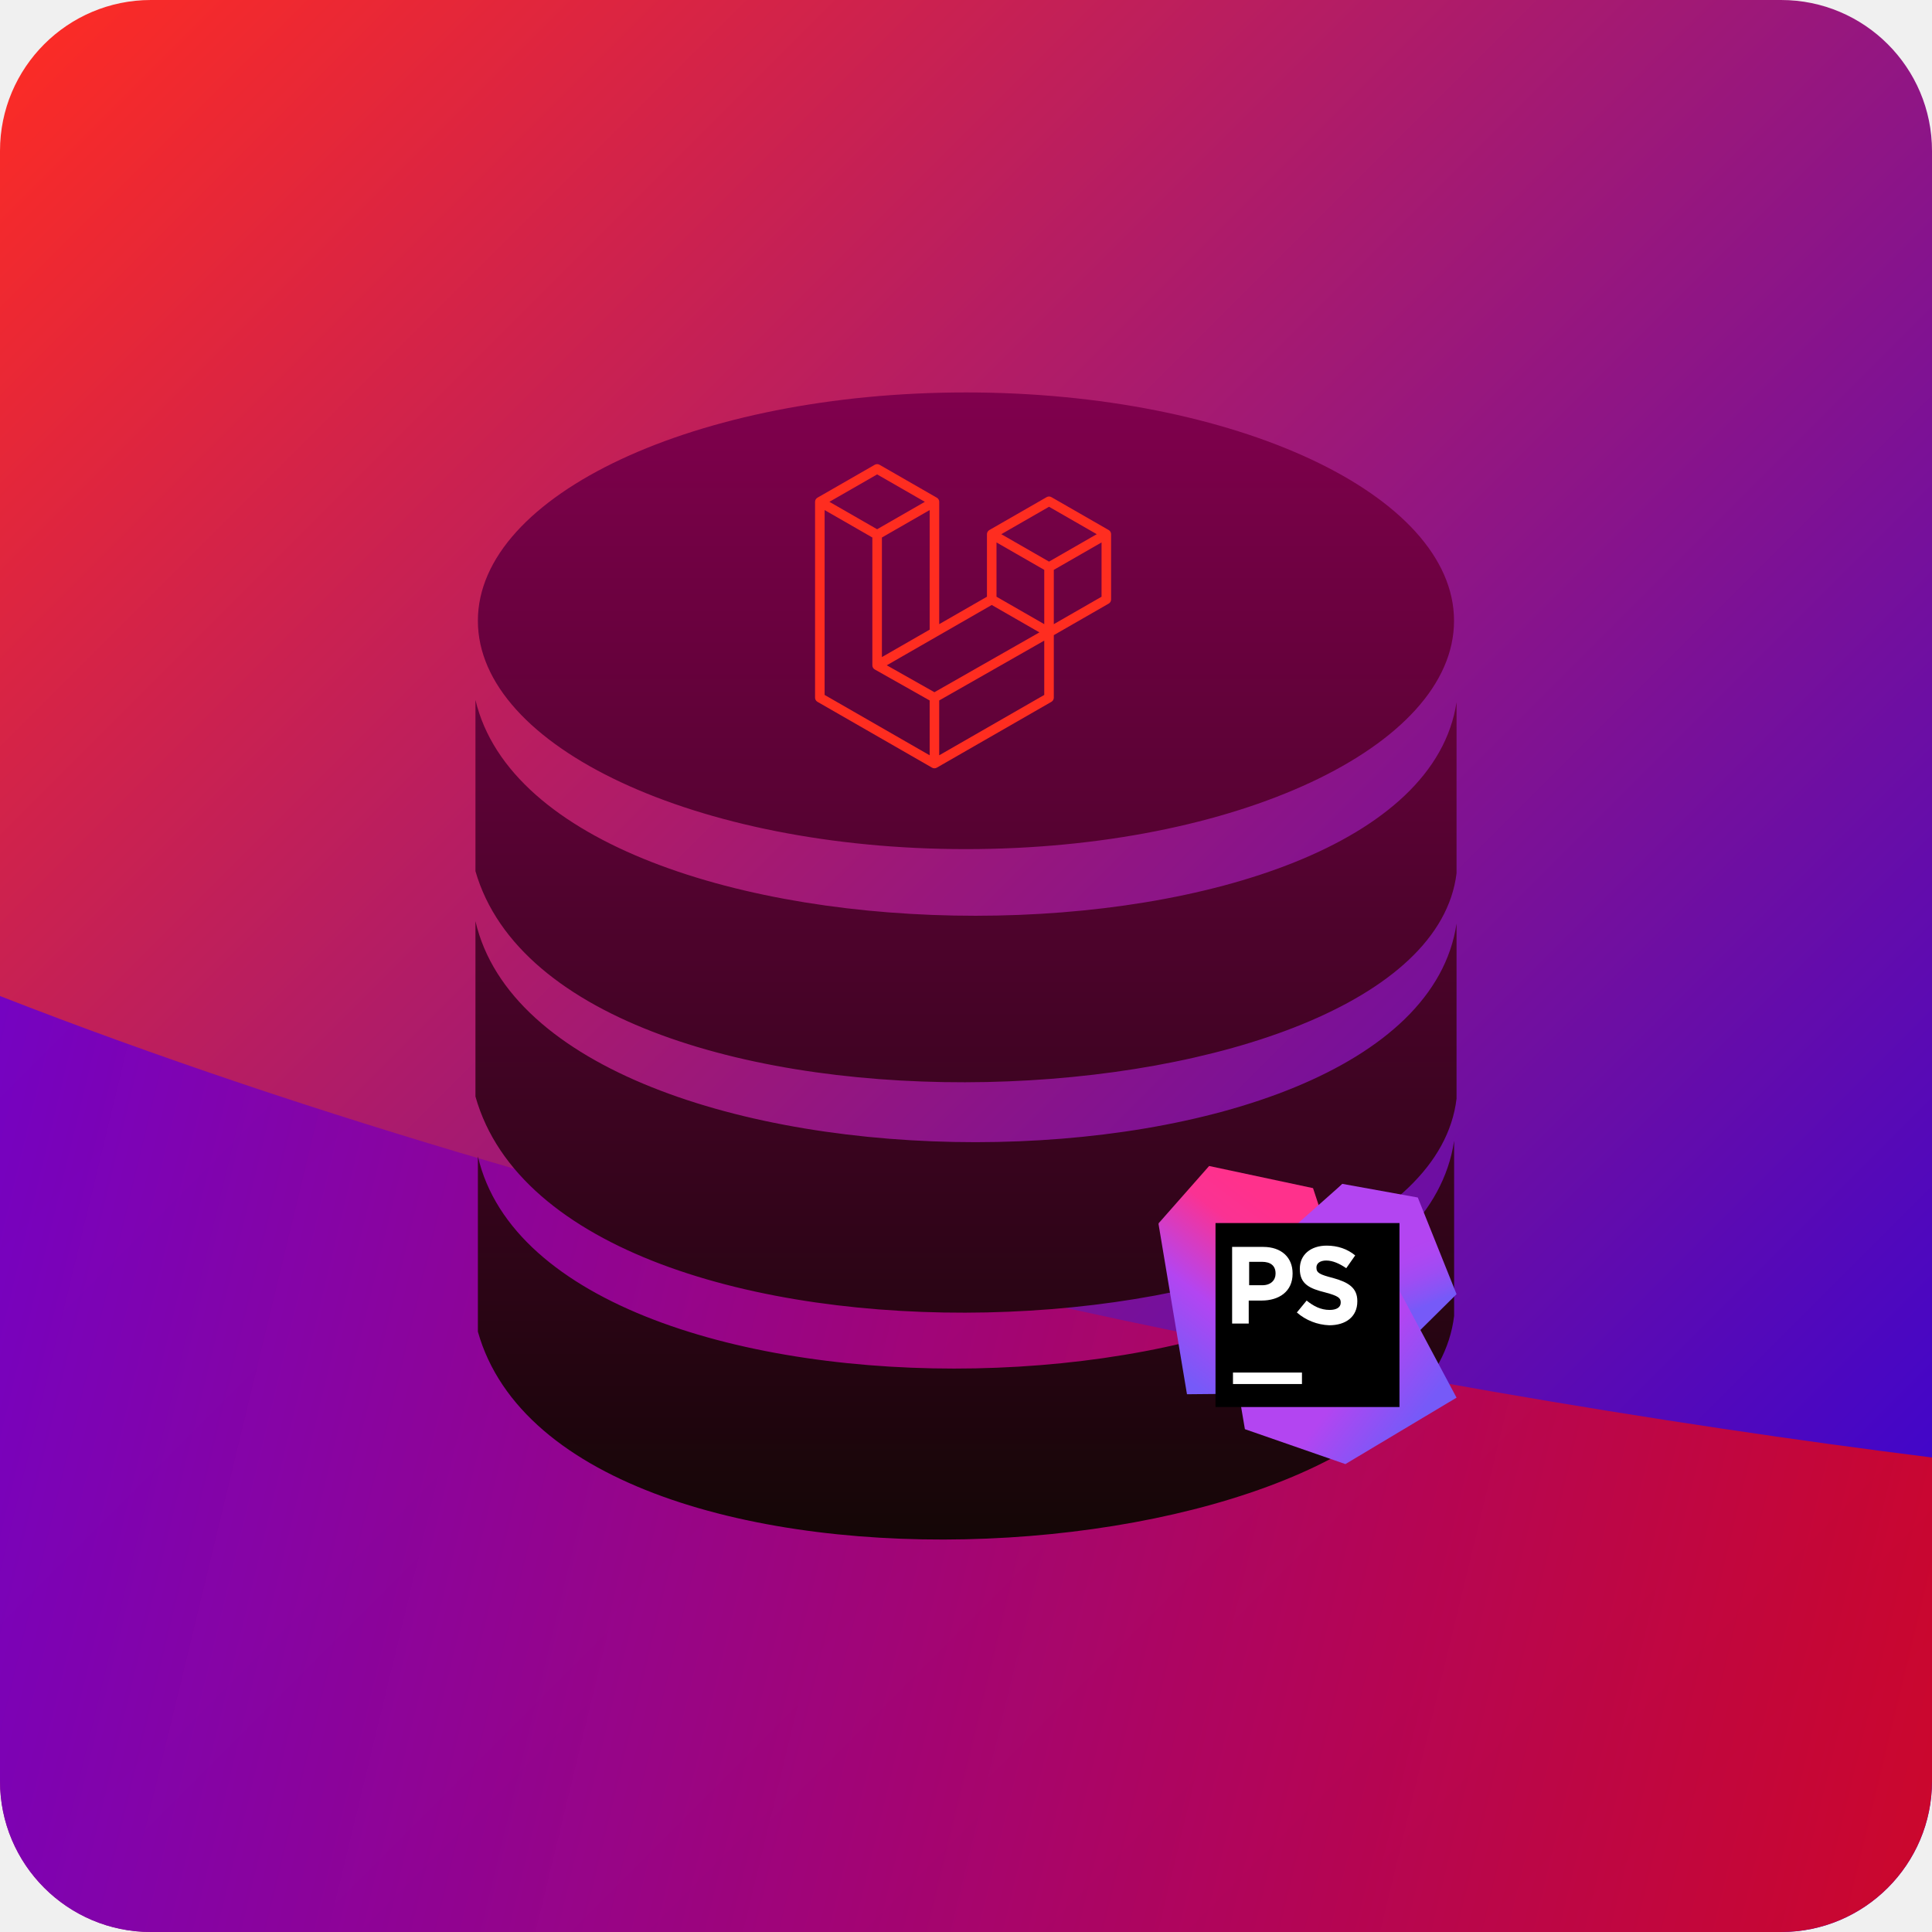
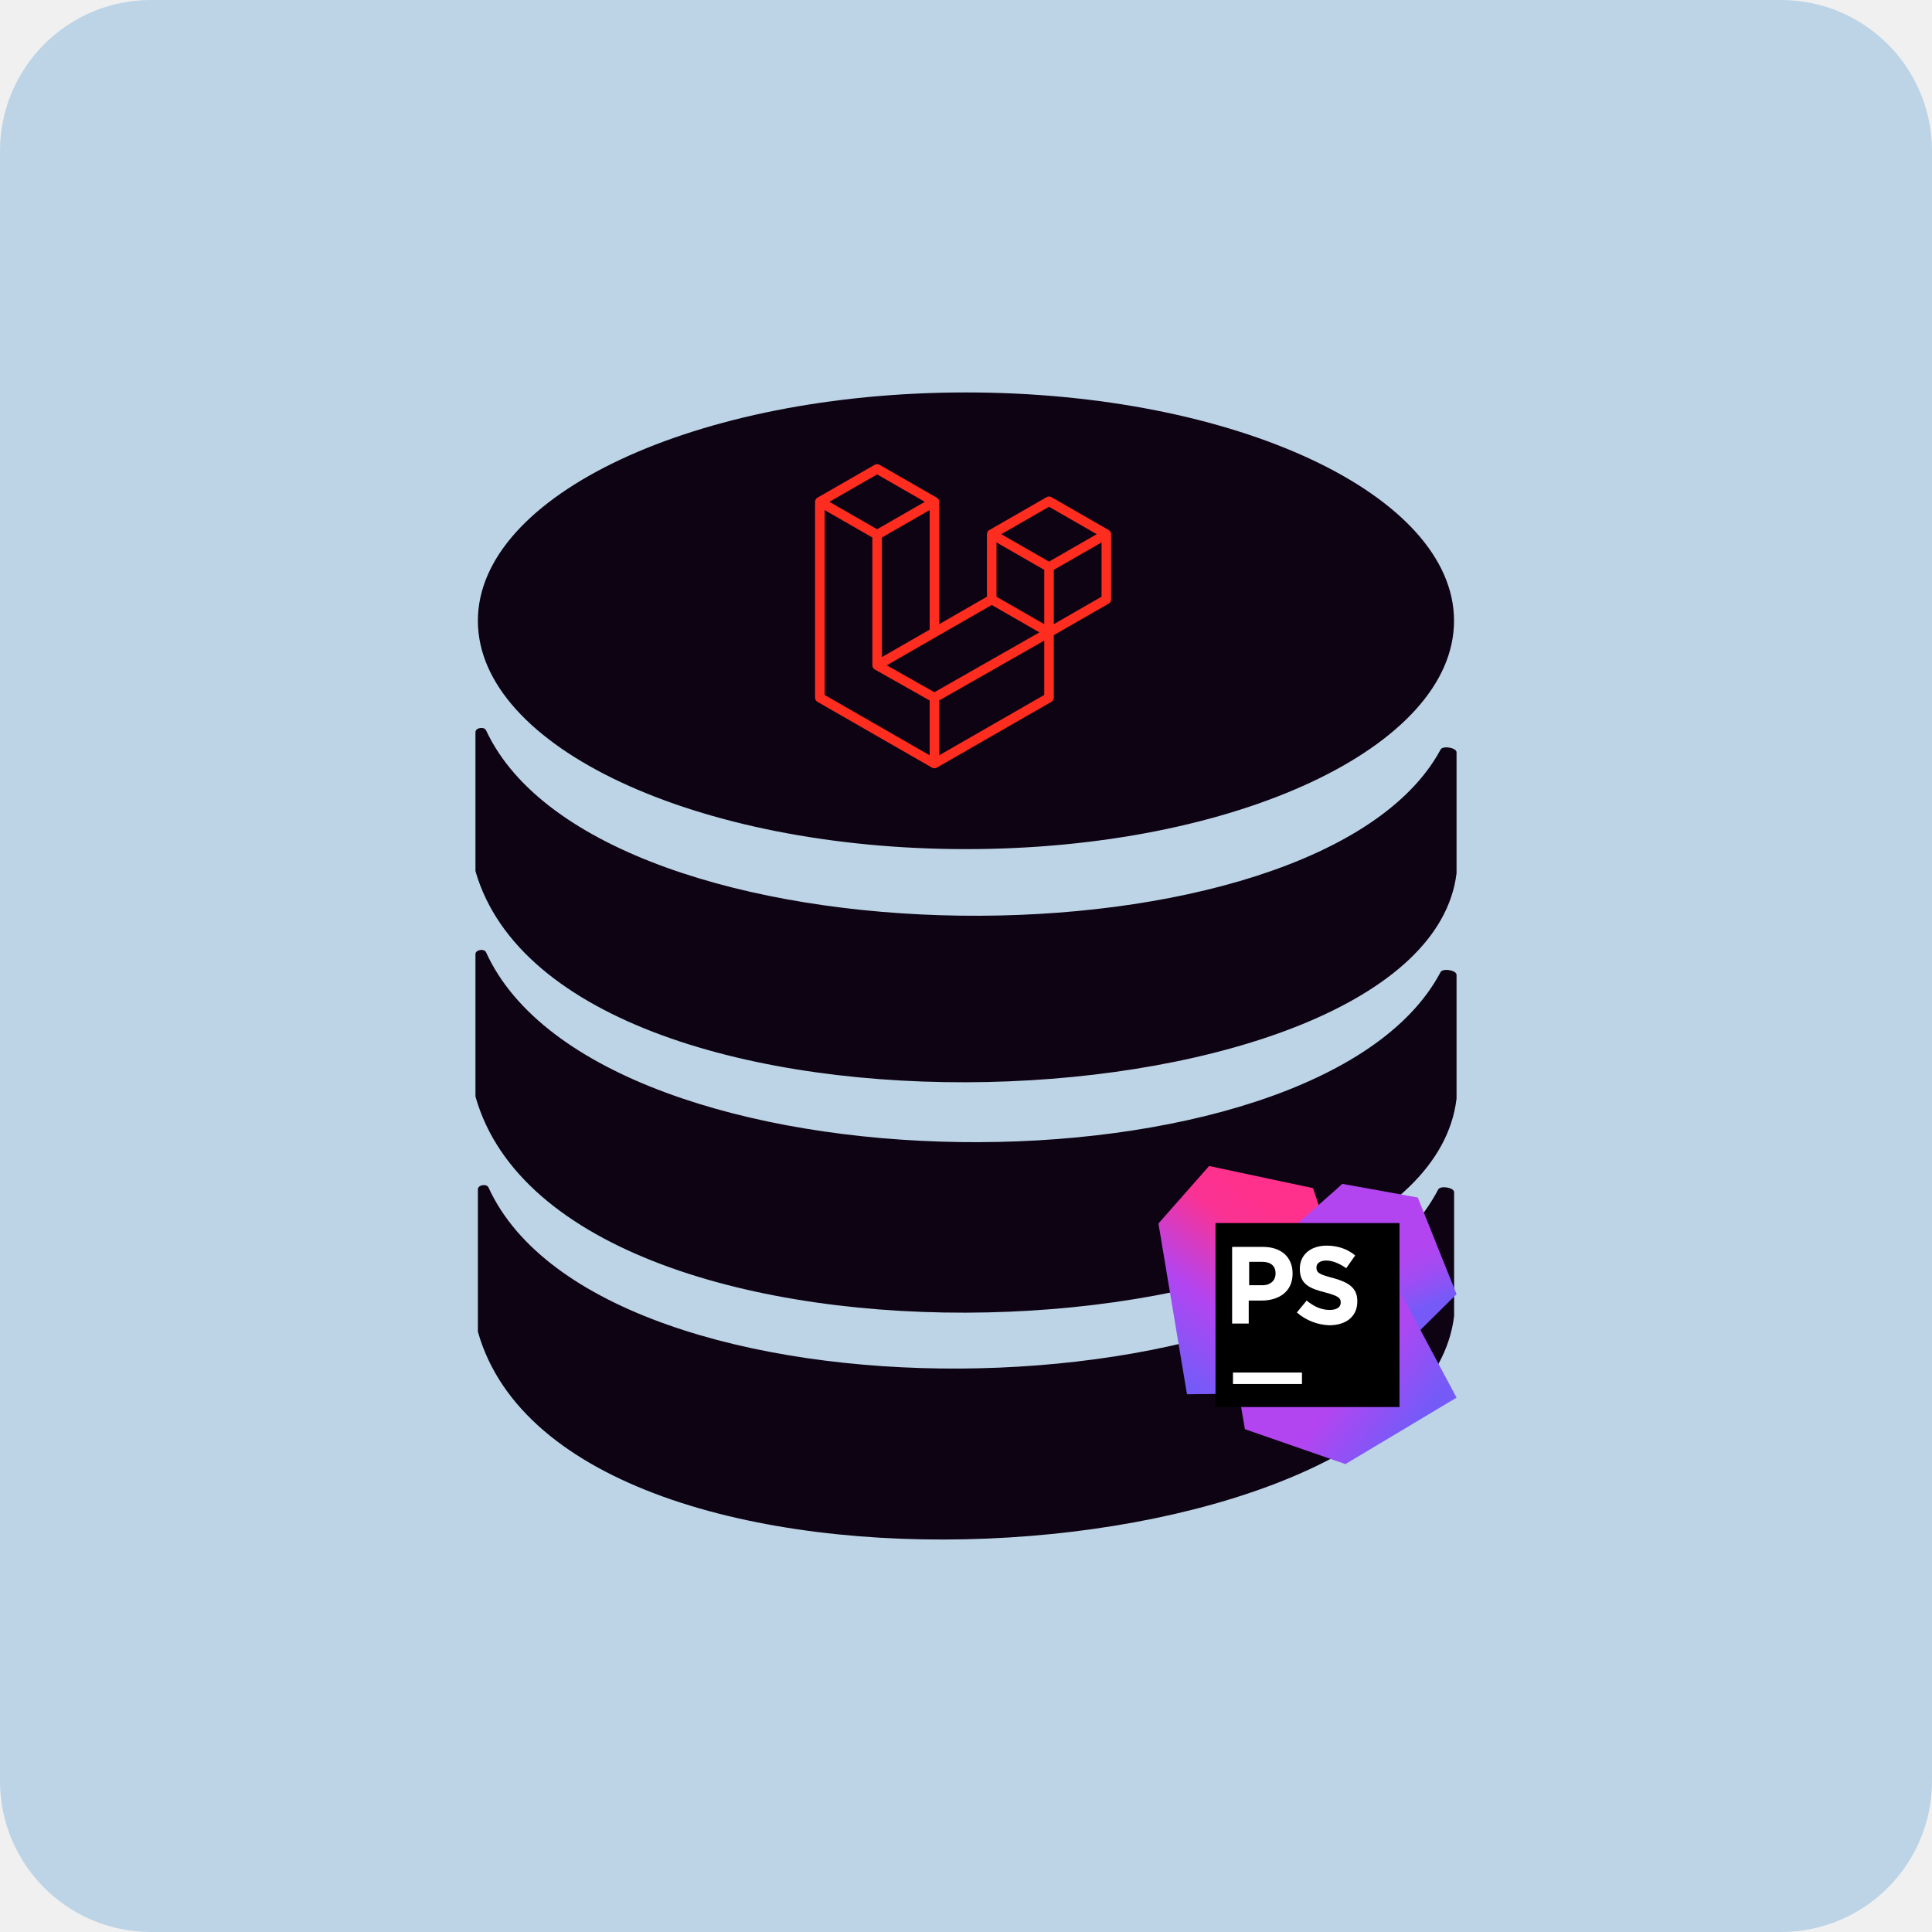
- <svg xmlns="http://www.w3.org/2000/svg" width="512" height="512" fill="none">
+ <svg xmlns="http://www.w3.org/2000/svg" width="512" height="512" viewBox="0 0 512 512" fill="none">
  <g clip-path="url(#clip0)">
-     <rect width="512" height="512" rx="40" fill="url(#paint0_linear)" />
-     <path d="M512 386.253V472c0 22.091-17.909 40-40 40H40c-22.091 0-40-17.909-40-40V263.957c165.665 64.731 370.513 104.626 512 122.296z" fill="url(#paint1_linear)" />
-     <path fill-rule="evenodd" clip-rule="evenodd" d="M255.988 104c71.44 0 129.344 27.115 129.344 60.513 0 33.423-57.929 60.513-129.344 60.513-71.416 0-129.345-27.115-129.345-60.513 0-33.398 57.929-60.513 129.345-60.513zM126.643 306.444v46.461c23.014 81.715 250.374 65.931 258.714-4.181v-46.411c-11.359 76.964-240.526 82.506-258.714 4.131zM126 185.492v45.373c23.013 79.809 251.636 69.023 260 .569v-45.348c-11.383 75.184-241.812 75.95-260-.594zm0 58.633v46.461c23.013 81.715 251.636 70.681 260 .569v-46.412c-11.383 76.965-241.812 77.757-260-.618z" fill="url(#paint2_linear)" />
+     <rect width="512" height="512" rx="40" fill="#BDD4E7" />
+     <path fill-rule="evenodd" clip-rule="evenodd" d="M255.988 104C327.428 104 385.332 131.115 385.332 164.513C385.332 197.936 327.403 225.026 255.988 225.026C184.572 225.026 126.643 197.911 126.643 164.513C126.643 131.115 184.572 104 255.988 104ZM129.461 314.7C128.967 313.619 126.643 313.988 126.643 315.177V352.767C126.643 352.858 126.656 352.951 126.681 353.039C149.906 434.602 377.022 418.797 385.357 348.724V315.938C385.357 314.699 381.716 314.118 381.144 315.217C348.929 377.137 159.335 380.045 129.461 314.7ZM128.807 193.539C128.306 192.464 126 192.84 126 194.026V230.723C126 230.817 126.013 230.911 126.04 231.001C149.275 310.662 377.641 299.849 386 231.434V199.371C386 198.134 382.367 197.538 381.78 198.627C349.441 258.675 158.711 257.694 128.807 193.539ZM128.814 252.381C128.321 251.299 126 251.669 126 252.858V290.448C126 290.539 126.013 290.632 126.038 290.72C149.264 372.289 377.641 361.229 386 291.155V258.34C386 257.101 382.343 256.514 381.766 257.61C349.386 319.048 158.739 318.043 128.814 252.381Z" fill="#0E0313" />
    <g clip-path="url(#clip1)">
-       <path d="M351.691 326.154l-3.724-11.285L320.43 309 307 324.236l41.983 21.443 2.708-19.525z" fill="url(#paint3_linear)" />
-       <path d="M338.6 355.723l-.79-23.474-30.81-8.013 7.561 45.255 24.039-.225v-13.543z" fill="url(#paint4_linear)" />
-       <path d="M331.941 355.271l1.468-18.621 22.345-22.91 19.976 3.611L386 342.97l-10.721 10.609-17.493-2.822-10.835 11.399-15.01-6.885z" fill="url(#paint5_linear)" />
-       <path d="M355.754 313.74l-32.051 28.44 6.207 36.566L356.544 388 386 370.394l-30.246-56.654z" fill="url(#paint6_linear)" />
-       <path d="M370.877 324.123h-48.754v48.754h48.754v-48.754z" fill="#000" />
-       <path d="M345.033 363.736H326.75v3.047h18.283v-3.047zM326.524 330.443h8.239c4.853 0 7.787 2.821 7.787 6.997v.113c0 4.74-3.612 7.11-8.239 7.11h-3.385v6.094h-4.402v-20.314zm8.013 10.157c2.257 0 3.499-1.354 3.499-3.047v-.113c0-2.031-1.355-3.047-3.612-3.047h-3.386v6.207h3.499zM343.678 347.823l2.596-3.16c1.806 1.467 3.724 2.483 6.094 2.483 1.806 0 2.935-.677 2.935-1.919v-.113c0-1.128-.677-1.693-4.063-2.595-4.063-1.016-6.772-2.145-6.772-6.208v-.112c0-3.725 2.935-6.095 7.11-6.095 2.935 0 5.53.903 7.562 2.596l-2.37 3.386c-1.806-1.242-3.612-2.032-5.304-2.032-1.693 0-2.596.79-2.596 1.806v.113c0 1.354.903 1.806 4.401 2.708 4.063 1.129 6.433 2.596 6.433 6.095v.113c0 4.062-3.047 6.32-7.448 6.32a13.91 13.91 0 01-8.578-3.386z" fill="#fff" />
+       <path d="M351.691 326.154L347.967 314.869L320.43 309L307 324.236L348.983 345.679L351.691 326.154Z" fill="url(#paint0_linear)" />
+       <path d="M338.6 355.723L337.81 332.249L307 324.236L314.561 369.491L338.6 369.266V355.723Z" fill="url(#paint1_linear)" />
+       <path d="M331.941 355.271L333.409 336.65L355.754 313.74L375.73 317.351L386 342.97L375.279 353.579L357.786 350.757L346.951 362.156L331.941 355.271Z" fill="url(#paint2_linear)" />
+       <path d="M355.754 313.74L323.703 342.18L329.91 378.746L356.544 388L386 370.394L355.754 313.74Z" fill="url(#paint3_linear)" />
+       <path d="M370.877 324.123H322.123V372.877H370.877V324.123Z" fill="black" />
+       <path d="M345.033 363.736H326.75V366.783H345.033V363.736Z" fill="white" />
+       <path d="M326.524 330.443H334.763C339.616 330.443 342.55 333.264 342.55 337.44V337.553C342.55 342.293 338.938 344.663 334.311 344.663H330.926V350.757H326.524V330.443ZM334.537 340.6C336.794 340.6 338.036 339.246 338.036 337.553V337.44C338.036 335.409 336.681 334.393 334.424 334.393H331.038V340.6H334.537Z" fill="white" />
+       <path d="M343.678 347.823L346.274 344.663C348.08 346.13 349.998 347.146 352.368 347.146C354.174 347.146 355.303 346.469 355.303 345.227V345.114C355.303 343.986 354.626 343.421 351.24 342.519C347.177 341.503 344.468 340.374 344.468 336.311V336.199C344.468 332.474 347.403 330.104 351.578 330.104C354.513 330.104 357.108 331.007 359.14 332.7L356.77 336.086C354.964 334.844 353.158 334.054 351.466 334.054C349.773 334.054 348.87 334.844 348.87 335.86V335.973C348.87 337.327 349.773 337.779 353.271 338.681C357.334 339.81 359.704 341.277 359.704 344.776V344.889C359.704 348.951 356.657 351.209 352.256 351.209C349.208 351.096 346.161 349.967 343.678 347.823Z" fill="white" />
    </g>
-     <path fill-rule="evenodd" clip-rule="evenodd" d="M294.409 141.235c.029.108.044.219.044.33v17.302a1.253 1.253 0 01-.635 1.094l-14.55 8.361v16.572c0 .451-.24.867-.632 1.095l-30.372 17.45c-.07.039-.146.064-.222.091-.028.01-.055.027-.085.035a1.27 1.27 0 01-.648 0c-.034-.01-.066-.028-.099-.041-.07-.025-.142-.047-.209-.085l-30.366-17.45a1.267 1.267 0 01-.635-1.095v-51.906c0-.113.016-.224.044-.331.01-.036.032-.069.044-.106.024-.066.046-.134.081-.195.024-.041.059-.074.087-.112.036-.051.069-.103.112-.147.036-.036.084-.063.125-.094.046-.038.087-.079.139-.109h.002l15.183-8.725a1.268 1.268 0 011.264 0l15.184 8.725h.003c.051.031.094.071.139.107.041.032.087.06.124.095.044.045.075.097.113.148.027.038.064.071.086.112.036.063.057.129.082.195.012.037.035.07.044.108.029.107.044.218.044.329v32.42l12.653-7.271v-16.574c0-.11.016-.222.044-.328.011-.037.032-.07.044-.107.026-.066.048-.134.083-.195.023-.041.058-.074.085-.112.038-.051.069-.103.114-.147.036-.036.082-.063.123-.095.047-.037.088-.078.139-.108h.002l15.185-8.725a1.262 1.262 0 011.264 0l15.184 8.725c.053.031.095.071.142.107.039.031.085.06.122.095.044.045.075.097.113.148.029.038.064.071.086.112.036.061.057.129.082.195.014.037.035.07.044.107zm-2.487 16.902v-14.388l-5.313 3.053-7.341 4.218v14.388l12.656-7.271h-.002zm-15.184 26.027v-14.397l-7.22 4.116-20.619 11.744v14.533l27.839-15.996zm-58.207-48.992v48.992l27.837 15.995v-14.53l-14.543-8.214-.004-.003-.007-.003c-.049-.029-.09-.07-.136-.105-.039-.031-.085-.056-.12-.091l-.003-.005c-.041-.039-.069-.088-.104-.132-.032-.043-.07-.079-.095-.123l-.002-.005c-.028-.047-.045-.104-.066-.158-.02-.047-.047-.091-.06-.142v-.001c-.016-.06-.019-.123-.025-.185-.007-.047-.019-.094-.019-.142v-33.877l-7.339-4.219-5.314-3.05v-.002zm13.92-9.452l-12.651 7.268 12.648 7.268 12.649-7.269-12.649-7.267h.003zm6.579 45.359l7.339-4.217v-31.69l-5.313 3.053-7.341 4.218v31.69l5.315-3.054zm38.974-36.782l-12.65 7.268 12.65 7.268 12.648-7.27-12.648-7.266zm-1.266 16.723l-7.34-4.218-5.314-3.053v14.388l7.339 4.217 5.315 3.054V151.02zm-29.106 32.423l18.554-10.571 9.274-5.283-12.64-7.263-14.553 8.362-13.264 7.621 12.629 7.134z" fill="#FF2D20" />
+     <path fill-rule="evenodd" clip-rule="evenodd" d="M294.409 141.235C294.438 141.343 294.453 141.454 294.453 141.565V158.867C294.453 159.089 294.395 159.307 294.283 159.499C294.172 159.692 294.011 159.851 293.818 159.961L279.268 168.322V184.894C279.268 185.345 279.028 185.761 278.636 185.989L248.264 203.439C248.194 203.478 248.118 203.503 248.042 203.53C248.014 203.54 247.987 203.557 247.957 203.565C247.745 203.621 247.522 203.621 247.309 203.565C247.275 203.555 247.243 203.537 247.21 203.524C247.14 203.499 247.068 203.477 247.001 203.439L216.635 185.989C216.442 185.878 216.282 185.719 216.17 185.526C216.059 185.334 216 185.116 216 184.894V132.988C216 132.875 216.016 132.764 216.044 132.657C216.054 132.621 216.076 132.588 216.088 132.551C216.112 132.485 216.134 132.417 216.169 132.356C216.193 132.315 216.228 132.282 216.256 132.244C216.292 132.193 216.325 132.141 216.368 132.097C216.404 132.061 216.452 132.034 216.493 132.003C216.539 131.965 216.58 131.924 216.632 131.894H216.634L231.817 123.169C232.01 123.058 232.228 123 232.449 123C232.671 123 232.889 123.058 233.081 123.169L248.265 131.894H248.268C248.319 131.925 248.362 131.965 248.407 132.001C248.448 132.033 248.494 132.061 248.531 132.096C248.575 132.141 248.606 132.193 248.644 132.244C248.671 132.282 248.708 132.315 248.73 132.356C248.766 132.419 248.787 132.485 248.812 132.551C248.824 132.588 248.847 132.621 248.856 132.659C248.885 132.766 248.9 132.877 248.9 132.988V165.408L261.553 158.137V141.563C261.553 141.453 261.569 141.341 261.597 141.235C261.608 141.198 261.629 141.165 261.641 141.128C261.667 141.062 261.689 140.994 261.724 140.933C261.747 140.892 261.782 140.859 261.809 140.821C261.847 140.77 261.878 140.718 261.923 140.674C261.959 140.638 262.005 140.611 262.046 140.579C262.093 140.542 262.134 140.501 262.185 140.471H262.187L277.372 131.746C277.564 131.635 277.782 131.577 278.004 131.577C278.226 131.577 278.444 131.635 278.636 131.746L293.82 140.471C293.873 140.502 293.915 140.542 293.962 140.578C294.001 140.609 294.047 140.638 294.084 140.673C294.128 140.718 294.159 140.77 294.197 140.821C294.226 140.859 294.261 140.892 294.283 140.933C294.319 140.994 294.34 141.062 294.365 141.128C294.379 141.165 294.4 141.198 294.409 141.235ZM291.922 158.137V143.749L286.609 146.802L279.268 151.02V165.408L291.924 158.137H291.922ZM276.738 184.164V169.767L269.518 173.882L248.899 185.627V200.16L276.738 184.164ZM218.531 135.172V184.164L246.368 200.159V185.629L231.825 177.415L231.821 177.412L231.814 177.409C231.765 177.38 231.724 177.339 231.678 177.304C231.639 177.273 231.593 177.248 231.558 177.213L231.555 177.208C231.514 177.169 231.486 177.12 231.451 177.076C231.419 177.033 231.381 176.997 231.356 176.953L231.354 176.948C231.326 176.901 231.309 176.844 231.288 176.79C231.268 176.743 231.241 176.699 231.228 176.648V176.647C231.212 176.587 231.209 176.524 231.203 176.462C231.196 176.415 231.184 176.368 231.184 176.32V176.317V142.443L223.845 138.224L218.531 135.174V135.172ZM232.451 125.72L219.8 132.988L232.448 140.256L245.097 132.987L232.448 125.72H232.451ZM239.03 171.079L246.369 166.862V135.172L241.056 138.225L233.715 142.443V174.133L239.03 171.079ZM278.004 134.297L265.354 141.565L278.004 148.833L290.652 141.563L278.004 134.297ZM276.738 151.02L269.398 146.802L264.084 143.749V158.137L271.423 162.354L276.738 165.408V151.02ZM247.632 183.443L266.186 172.872L275.46 167.589L262.82 160.326L248.267 168.688L235.003 176.309L247.632 183.443Z" fill="#FF2D20" />
  </g>
  <defs>
-     <linearGradient id="paint0_linear" x1="0" y1="0" x2="512" y2="512" gradientUnits="userSpaceOnUse">
-       <stop stop-color="#FF2C22" />
-       <stop offset="1" stop-color="#2800E0" />
+     <linearGradient id="paint0_linear" x1="307.63" y1="361.869" x2="340.798" y2="318.057" gradientUnits="userSpaceOnUse">
+       <stop offset="0.016" stop-color="#765AF8" />
+       <stop offset="0.382" stop-color="#B345F1" />
+       <stop offset="0.758" stop-color="#FA3293" />
+       <stop offset="0.941" stop-color="#FF318C" />
    </linearGradient>
-     <linearGradient id="paint1_linear" x1="-224.5" y1="322" x2="610" y2="524" gradientUnits="userSpaceOnUse">
-       <stop stop-color="#5000FF" />
-       <stop offset="1" stop-color="#E60804" stop-opacity=".937" />
+     <linearGradient id="paint1_linear" x1="310.081" y1="363.599" x2="343.195" y2="319.858" gradientUnits="userSpaceOnUse">
+       <stop offset="0.016" stop-color="#765AF8" />
+       <stop offset="0.382" stop-color="#B345F1" />
+       <stop offset="0.758" stop-color="#FA3293" />
+       <stop offset="0.941" stop-color="#FF318C" />
    </linearGradient>
-     <linearGradient id="paint2_linear" x1="256" y1="104" x2="256" y2="407.994" gradientUnits="userSpaceOnUse">
-       <stop stop-color="#80004D" />
-       <stop offset="1" stop-color="#140606" />
+     <linearGradient id="paint2_linear" x1="364.396" y1="361.371" x2="345.681" y2="316.954" gradientUnits="userSpaceOnUse">
+       <stop offset="0.183" stop-color="#765AF8" />
+       <stop offset="0.238" stop-color="#8655F6" />
+       <stop offset="0.345" stop-color="#9F4CF3" />
+       <stop offset="0.443" stop-color="#AE47F2" />
+       <stop offset="0.522" stop-color="#B345F1" />
    </linearGradient>
-     <linearGradient id="paint3_linear" x1="307.63" y1="361.869" x2="340.798" y2="318.057" gradientUnits="userSpaceOnUse">
-       <stop offset=".016" stop-color="#765AF8" />
-       <stop offset=".382" stop-color="#B345F1" />
-       <stop offset=".758" stop-color="#FA3293" />
-       <stop offset=".941" stop-color="#FF318C" />
-     </linearGradient>
-     <linearGradient id="paint4_linear" x1="310.081" y1="363.599" x2="343.195" y2="319.858" gradientUnits="userSpaceOnUse">
-       <stop offset=".016" stop-color="#765AF8" />
-       <stop offset=".382" stop-color="#B345F1" />
-       <stop offset=".758" stop-color="#FA3293" />
-       <stop offset=".941" stop-color="#FF318C" />
-     </linearGradient>
-     <linearGradient id="paint5_linear" x1="364.396" y1="361.371" x2="345.681" y2="316.954" gradientUnits="userSpaceOnUse">
-       <stop offset=".183" stop-color="#765AF8" />
-       <stop offset=".238" stop-color="#8655F6" />
-       <stop offset=".345" stop-color="#9F4CF3" />
-       <stop offset=".443" stop-color="#AE47F2" />
-       <stop offset=".522" stop-color="#B345F1" />
-     </linearGradient>
-     <linearGradient id="paint6_linear" x1="378.4" y1="373.711" x2="334.873" y2="340.054" gradientUnits="userSpaceOnUse">
-       <stop offset=".016" stop-color="#765AF8" />
-       <stop offset=".382" stop-color="#B345F1" />
+     <linearGradient id="paint3_linear" x1="378.4" y1="373.711" x2="334.873" y2="340.054" gradientUnits="userSpaceOnUse">
+       <stop offset="0.016" stop-color="#765AF8" />
+       <stop offset="0.382" stop-color="#B345F1" />
    </linearGradient>
    <clipPath id="clip0">
-       <path fill="#fff" d="M0 0h512v512H0z" />
+       <rect width="512" height="512" fill="white" />
    </clipPath>
    <clipPath id="clip1">
-       <path fill="#fff" transform="translate(307 309)" d="M0 0h79v79H0z" />
+       <rect width="79" height="79" fill="white" transform="translate(307 309)" />
    </clipPath>
  </defs>
</svg>
